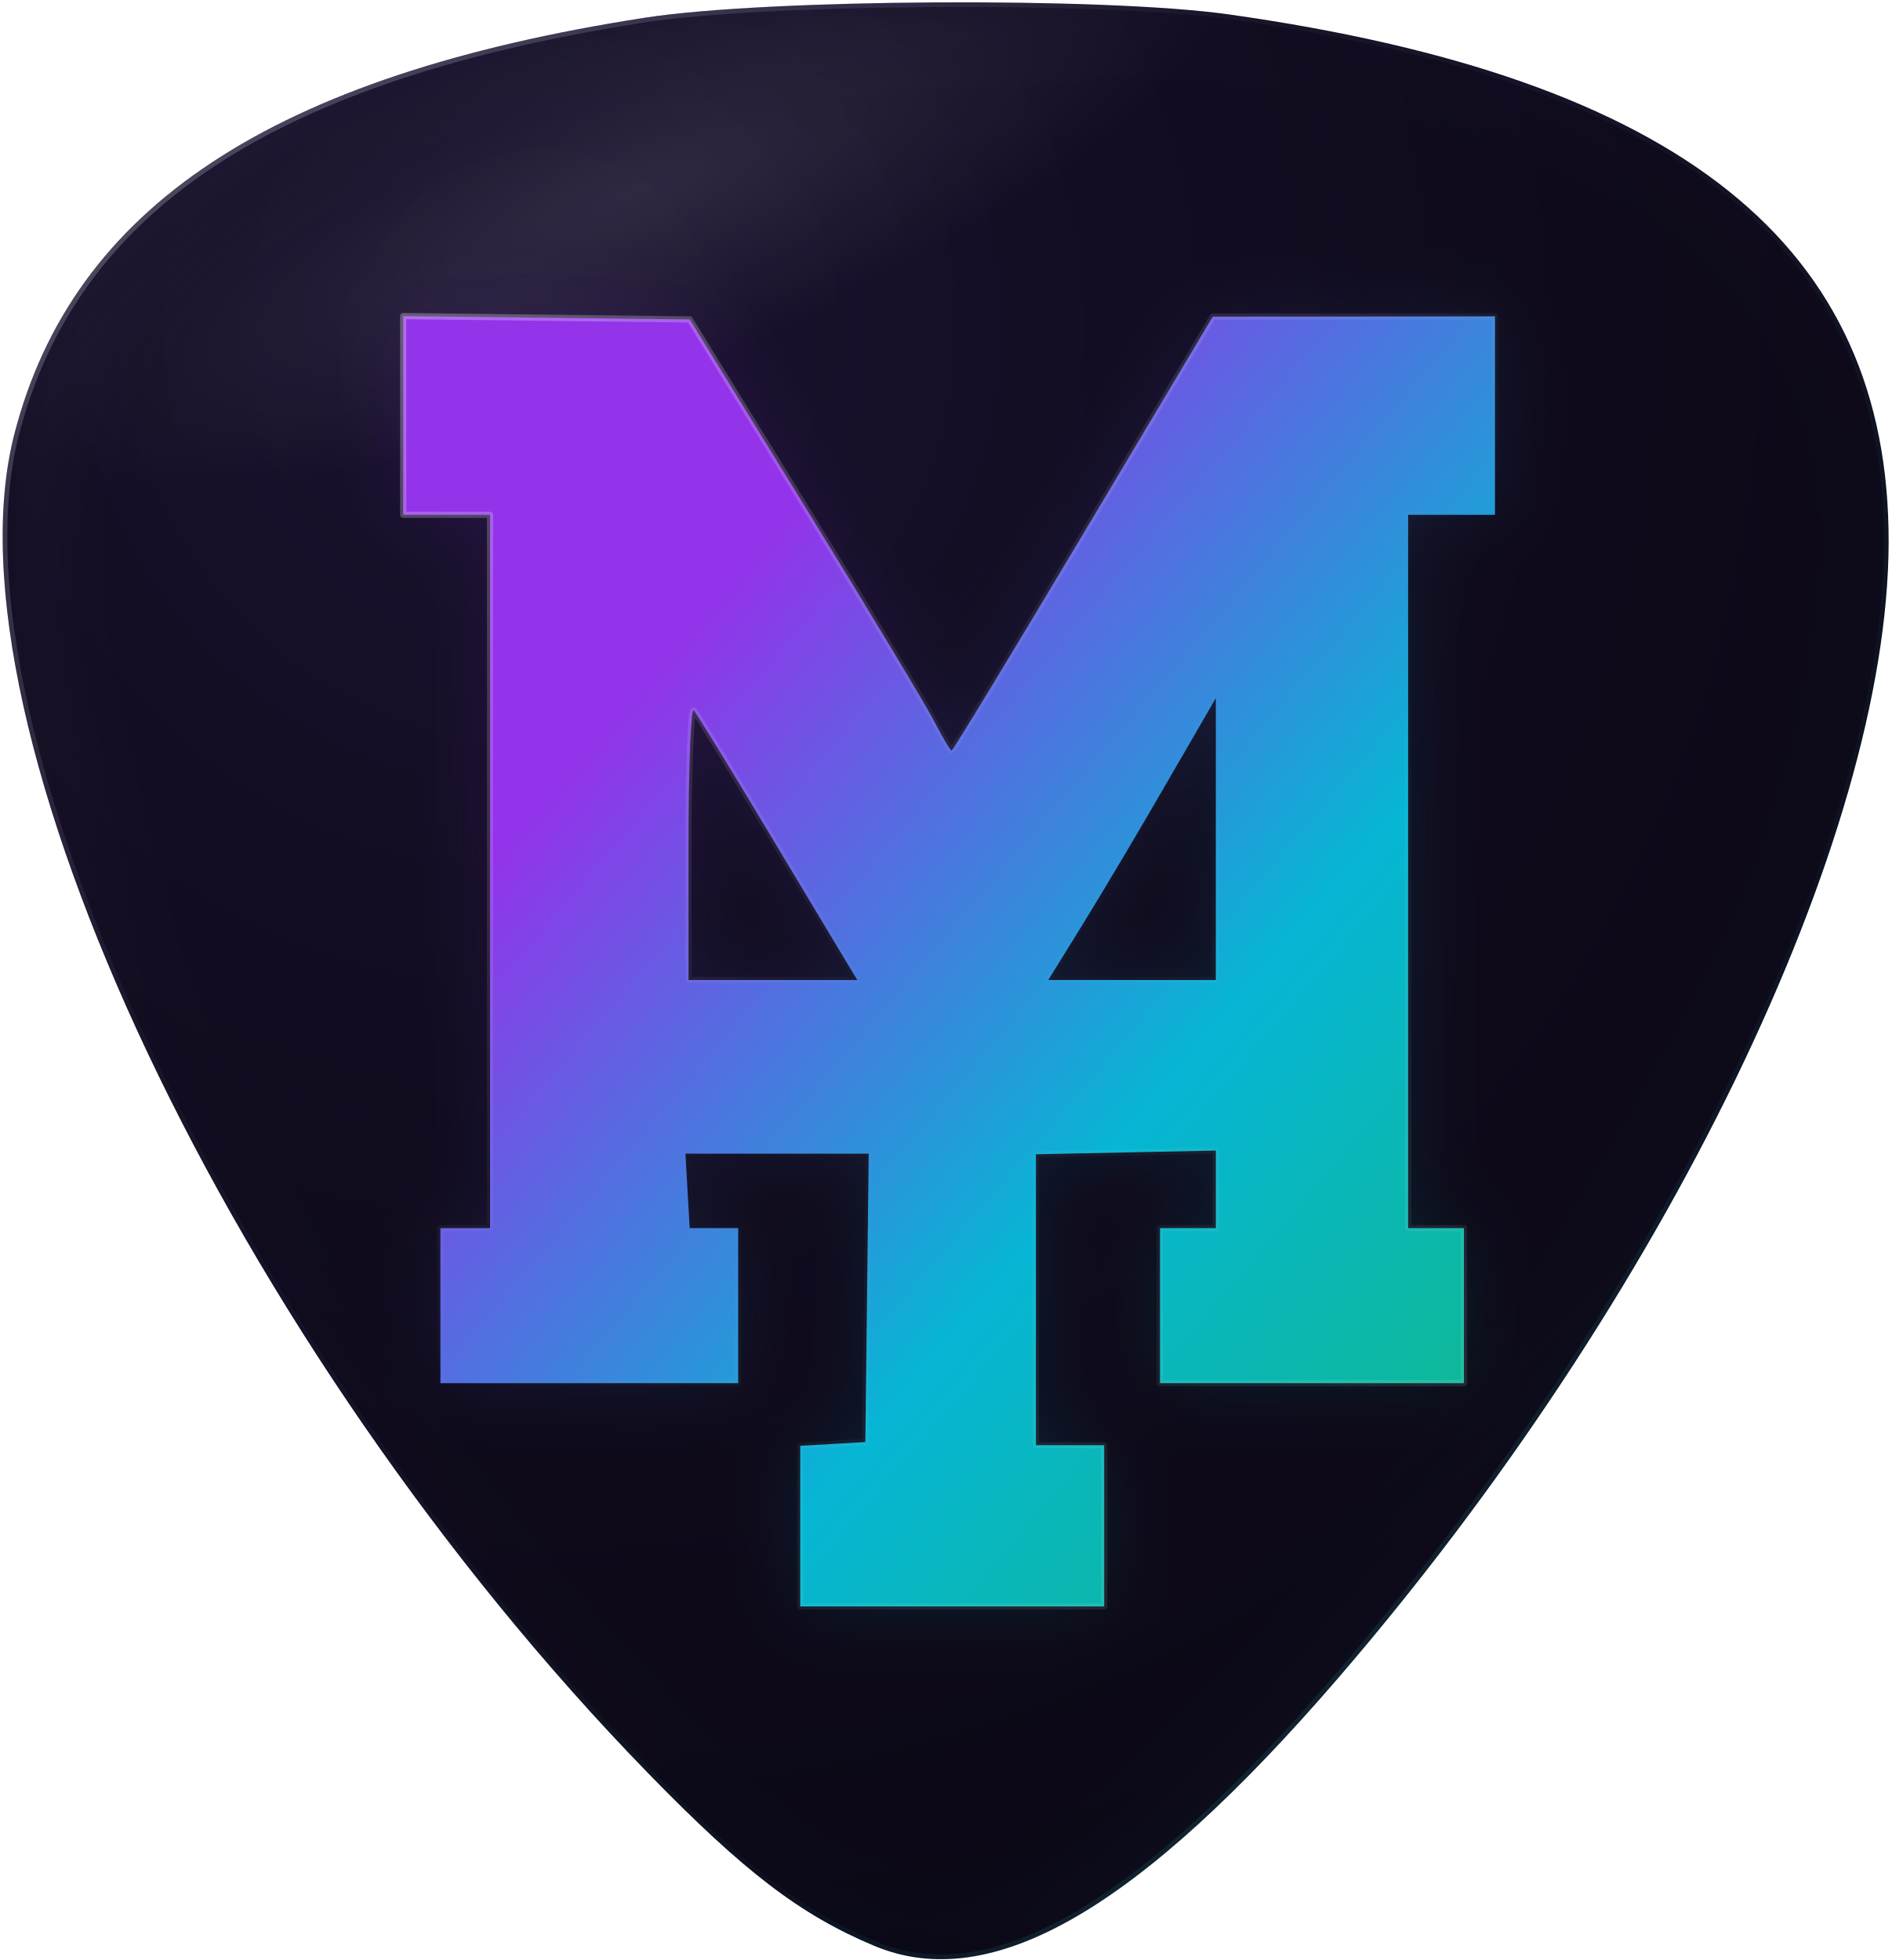
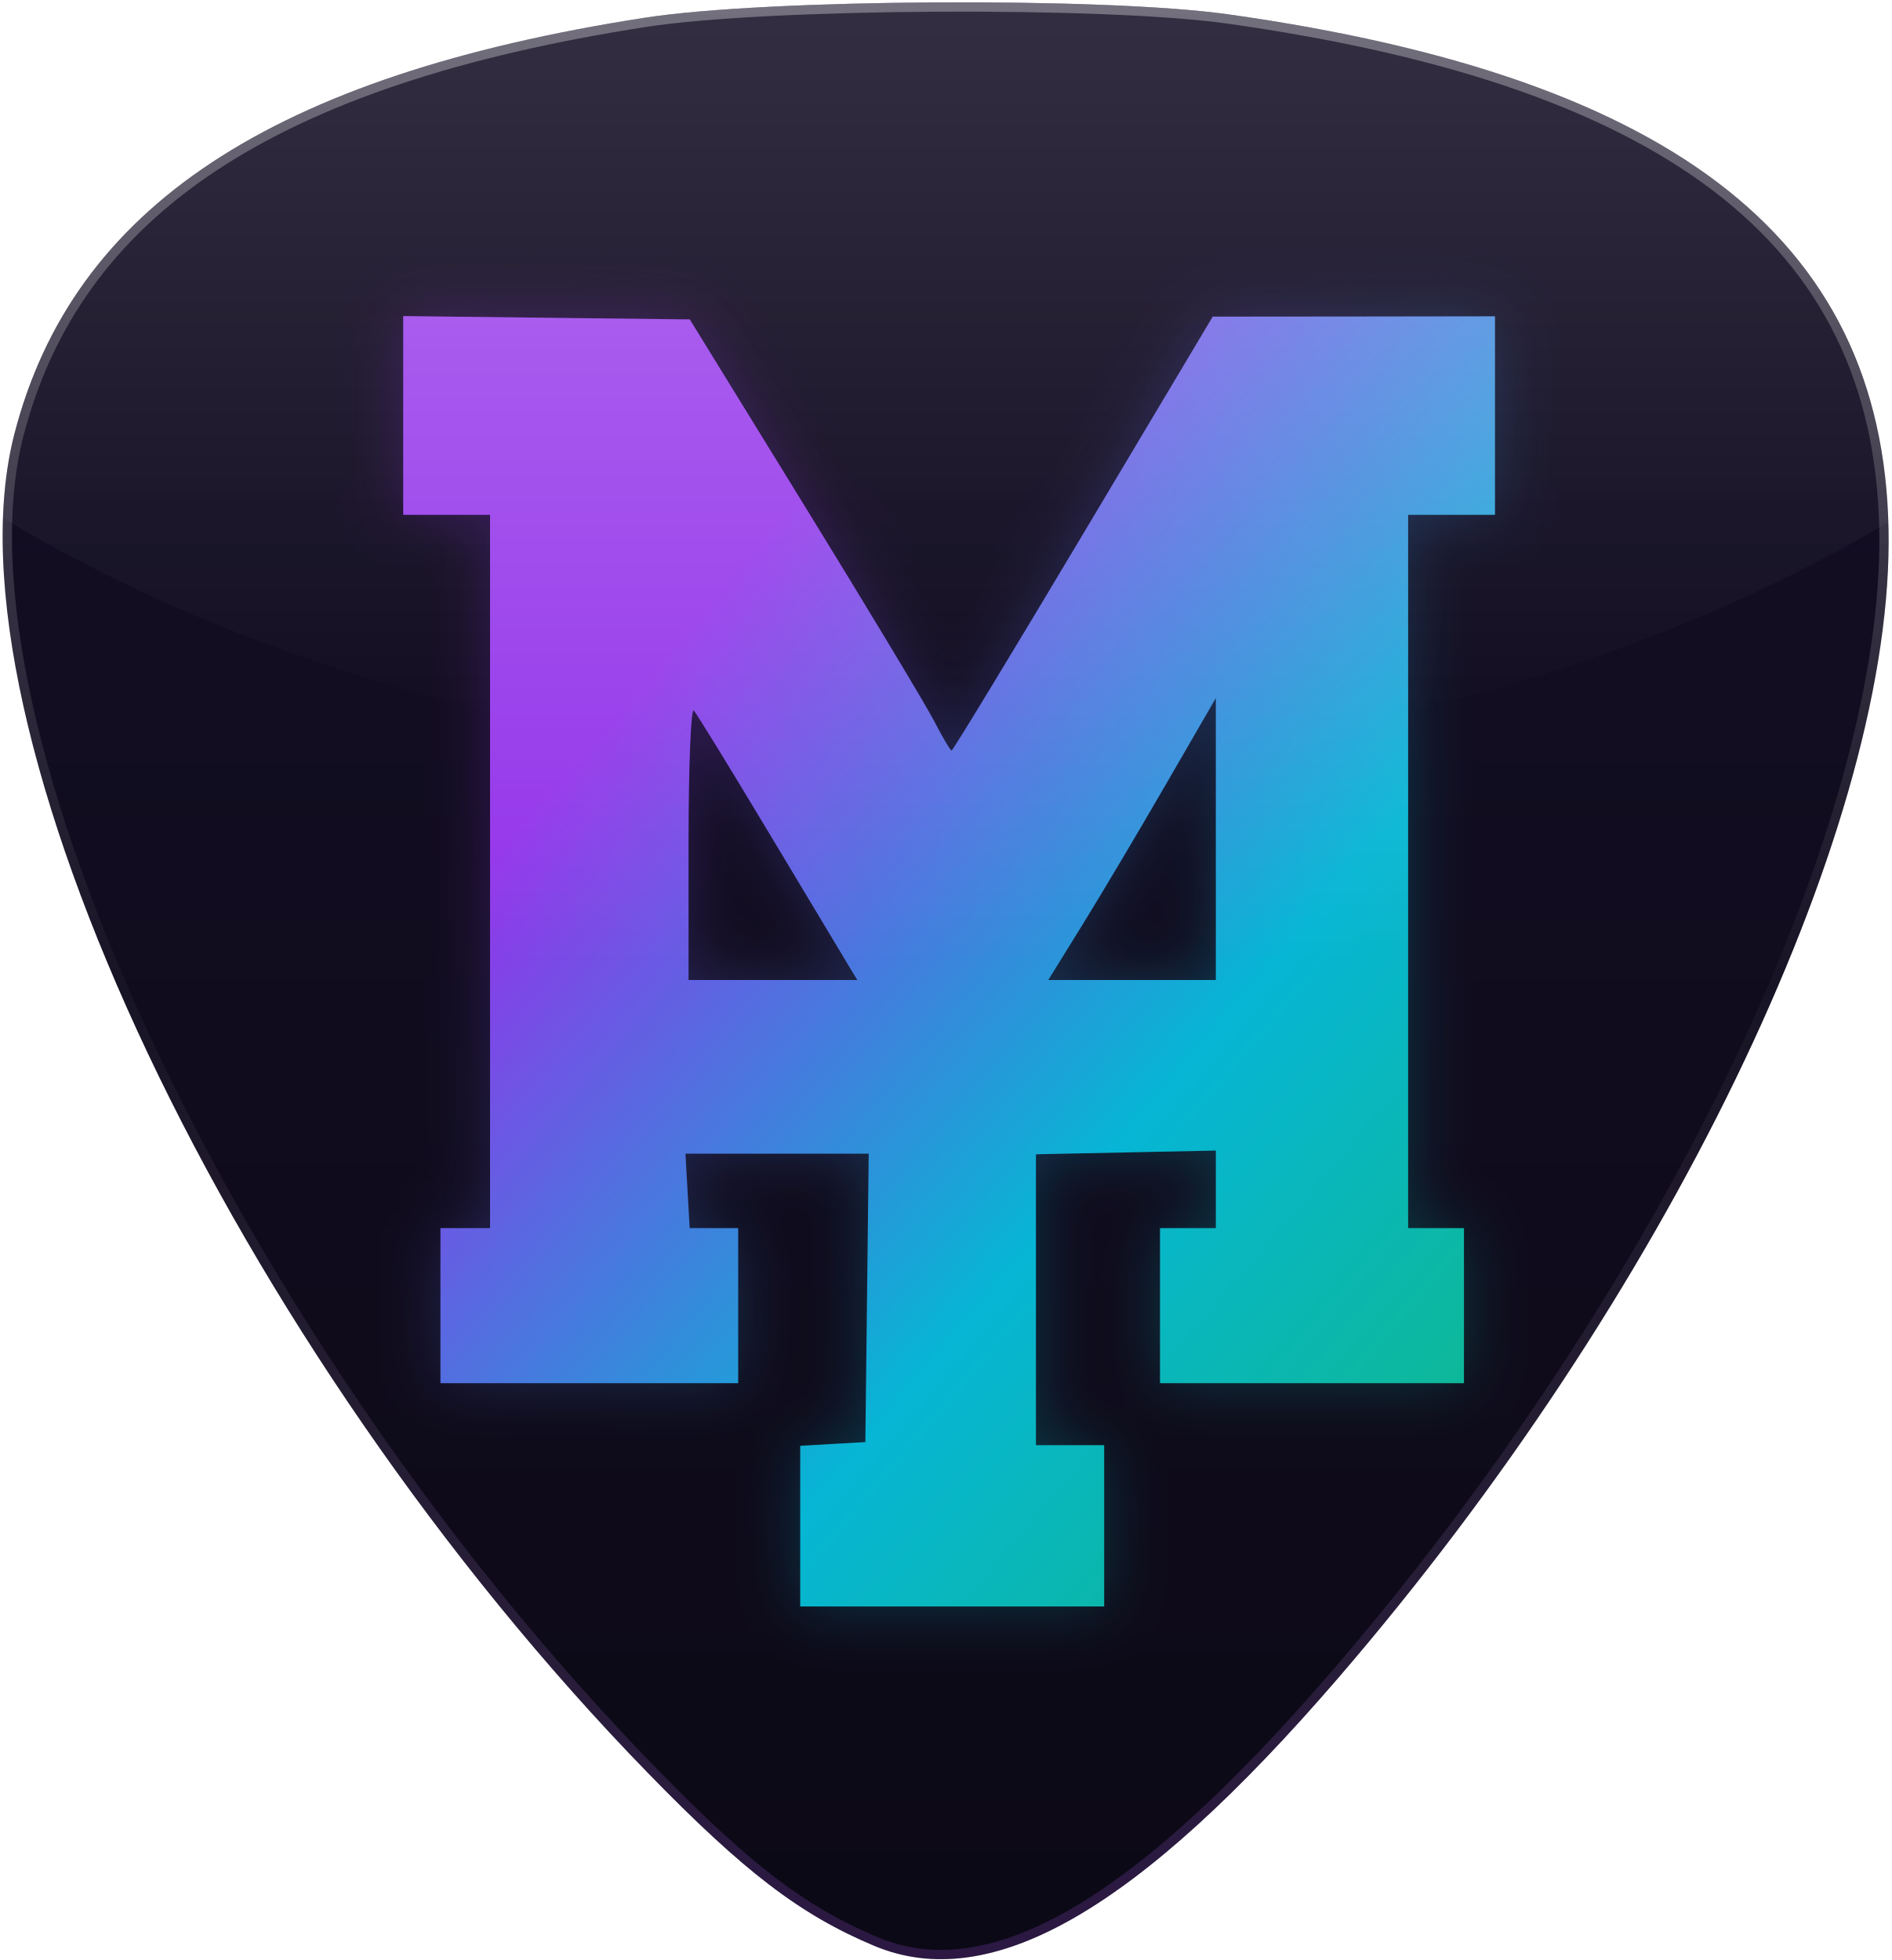
<svg xmlns="http://www.w3.org/2000/svg" viewBox="103 97 305 316">
  <defs>
    <linearGradient id="mystic" x1="0" y1="0" x2="1" y2="1">
      <stop offset="0" stop-color="#9333ea" />
      <stop offset="0.25" stop-color="#9333ea" />
      <stop offset="0.65" stop-color="#06b6d4" />
      <stop offset="1" stop-color="#10b981" />
    </linearGradient>
    <path id="pick" fill-rule="evenodd" d="M243.89,410.70C231.98,405.69 222.99,398.82 207.45,382.85C140.70,314.27 93.23,213.94 105.31,167.00C114.73,130.40 146.89,109.16 207.00,99.85C226.60,96.81 281.05,96.50 301.00,99.31C373.92,109.58 407.60,136.53 407.46,184.50C407.32,232.23 371.35,306.44 318.76,367.50C286.51,404.94 262.77,418.64 243.89,410.70Z" />
    <path id="letters" fill-rule="evenodd" d="M232.00,343.05L232.00,330.10L237.25,329.80L242.50,329.50L242.77,306.25L243.04,283.00L228.27,283.00L213.50,283.00L213.84,289.00L214.18,295.00L218.09,295.00L222.00,295.00L222.00,307.50L222.00,320.00L198.00,320.00L174.00,320.00L174.00,307.50L174.00,295.00L178.00,295.00L182.00,295.00L182.00,237.50L182.00,180.00L175.00,180.00L168.00,180.00L168.00,163.98L168.00,147.96L191.10,148.23L214.20,148.50L232.67,178.50C242.83,195.00 252.24,210.64 253.59,213.25C254.93,215.86 256.20,218.00 256.41,218.00C256.61,218.00 266.17,202.26 277.64,183.03L298.50,148.05L321.25,148.03L344.00,148.00L344.00,164.00L344.00,180.00L337.00,180.00L330.00,180.00L330.00,237.50L330.00,295.00L334.50,295.00L339.00,295.00L339.00,307.50L339.00,320.00L314.50,320.00L290.00,320.00L290.00,307.50L290.00,295.00L294.50,295.00L299.00,295.00L299.00,288.75L299.00,282.50L284.50,282.80L270.00,283.10L270.00,306.55L270.00,330.00L275.50,330.00L281.00,330.00L281.00,343.00L281.00,356.00L256.50,356.00L232.00,356.00L232.00,343.05ZM239.24,251.75C238.16,249.96 232.42,240.40 226.49,230.50C220.55,220.60 215.31,212.07 214.85,211.55C214.38,211.03 214.00,220.57 214.00,232.80L214.00,255.00L227.60,255.00L241.20,255.00L239.24,251.75ZM299.00,232.27L299.00,209.55L291.04,223.30C286.67,230.87 280.59,241.10 277.54,246.03L271.99,255.00L285.49,255.00L299.00,255.00L299.00,232.27Z" />
    <clipPath id="pickClip">
      <use href="#pick" />
    </clipPath>
-     <radialGradient id="body" gradientUnits="userSpaceOnUse" cx="190" cy="150" r="300">
-       <stop offset="0" stop-color="#1a1230" />
-       <stop offset="0.45" stop-color="#100b1d" />
-       <stop offset="1" stop-color="#0a0714" />
-     </radialGradient>
-     <linearGradient id="edge" gradientUnits="userSpaceOnUse" x1="105" y1="97" x2="408" y2="413">
-       <stop offset="0" stop-color="#fff" stop-opacity="0.3" />
-       <stop offset="0.3" stop-color="#c4b5fd" stop-opacity="0.05" />
-       <stop offset="0.7" stop-color="#22d3ee" stop-opacity="0.04" />
-       <stop offset="1" stop-color="#6ee7b7" stop-opacity="0.28" />
+     <linearGradient id="glassBody" gradientUnits="userSpaceOnUse" x1="0" y1="97" x2="0" y2="413">
+       <stop offset="0" stop-color="#150f26" />
+       <stop offset="1" stop-color="#0c0916" />
    </linearGradient>
-     <radialGradient id="spec" cx="0.5" cy="0.5" r="0.5">
-       <stop offset="0" stop-color="#fff" stop-opacity="0.1" />
+     <linearGradient id="gloss" gradientUnits="userSpaceOnUse" x1="0" y1="97" x2="0" y2="215">
+       <stop offset="0" stop-color="#fff" stop-opacity="0.13" />
      <stop offset="1" stop-color="#fff" stop-opacity="0" />
-     </radialGradient>
-     <linearGradient id="letterEdge" gradientUnits="userSpaceOnUse" x1="168" y1="148" x2="344" y2="356">
-       <stop offset="0" stop-color="#fff" stop-opacity="0.28" />
+     </linearGradient>
+     <linearGradient id="rim" gradientUnits="userSpaceOnUse" x1="0" y1="97" x2="0" y2="413">
+       <stop offset="0" stop-color="#fff" stop-opacity="0.32" />
+       <stop offset="0.5" stop-color="#fff" stop-opacity="0.03" />
+       <stop offset="1" stop-color="#a855f7" stop-opacity="0.2" />
+     </linearGradient>
+     <linearGradient id="letterSheen" gradientUnits="userSpaceOnUse" x1="0" y1="148" x2="0" y2="356">
+       <stop offset="0" stop-color="#fff" stop-opacity="0.2" />
      <stop offset="0.5" stop-color="#fff" stop-opacity="0" />
-       <stop offset="1" stop-color="#fff" stop-opacity="0.12" />
    </linearGradient>
-     <filter id="soft" x="-20%" y="-20%" width="140%" height="140%">
-       <feGaussianBlur stdDeviation="6" />
-     </filter>
    <filter id="glow" x="-20%" y="-20%" width="140%" height="140%">
-       <feGaussianBlur stdDeviation="6" />
+       <feGaussianBlur stdDeviation="5" />
    </filter>
  </defs>
-   <use href="#pick" fill="url(#body)" />
+   <use href="#pick" fill="url(#glassBody)" />
  <g clip-path="url(#pickClip)">
-     <use href="#pick" fill="none" stroke="url(#edge)" stroke-width="14" filter="url(#soft)" opacity="0.2" />
-     <ellipse cx="205" cy="128" rx="105" ry="30" transform="rotate(-22 205 128)" fill="url(#spec)" />
-     <use href="#pick" fill="none" stroke="url(#edge)" stroke-width="1.5" />
+     <ellipse cx="256" cy="55" rx="235" ry="165" fill="url(#gloss)" />
+     <use href="#pick" fill="none" stroke="url(#rim)" stroke-width="3" />
  </g>
-   <use href="#letters" fill="url(#mystic)" filter="url(#glow)" opacity="0.12" />
+   <use href="#letters" fill="url(#mystic)" filter="url(#glow)" opacity="0.25" />
  <use href="#letters" fill="url(#mystic)" />
-   <use href="#letters" fill="none" stroke="url(#letterEdge)" stroke-width="1" stroke-linejoin="round" />
+   <use href="#letters" fill="url(#letterSheen)" />
</svg>
